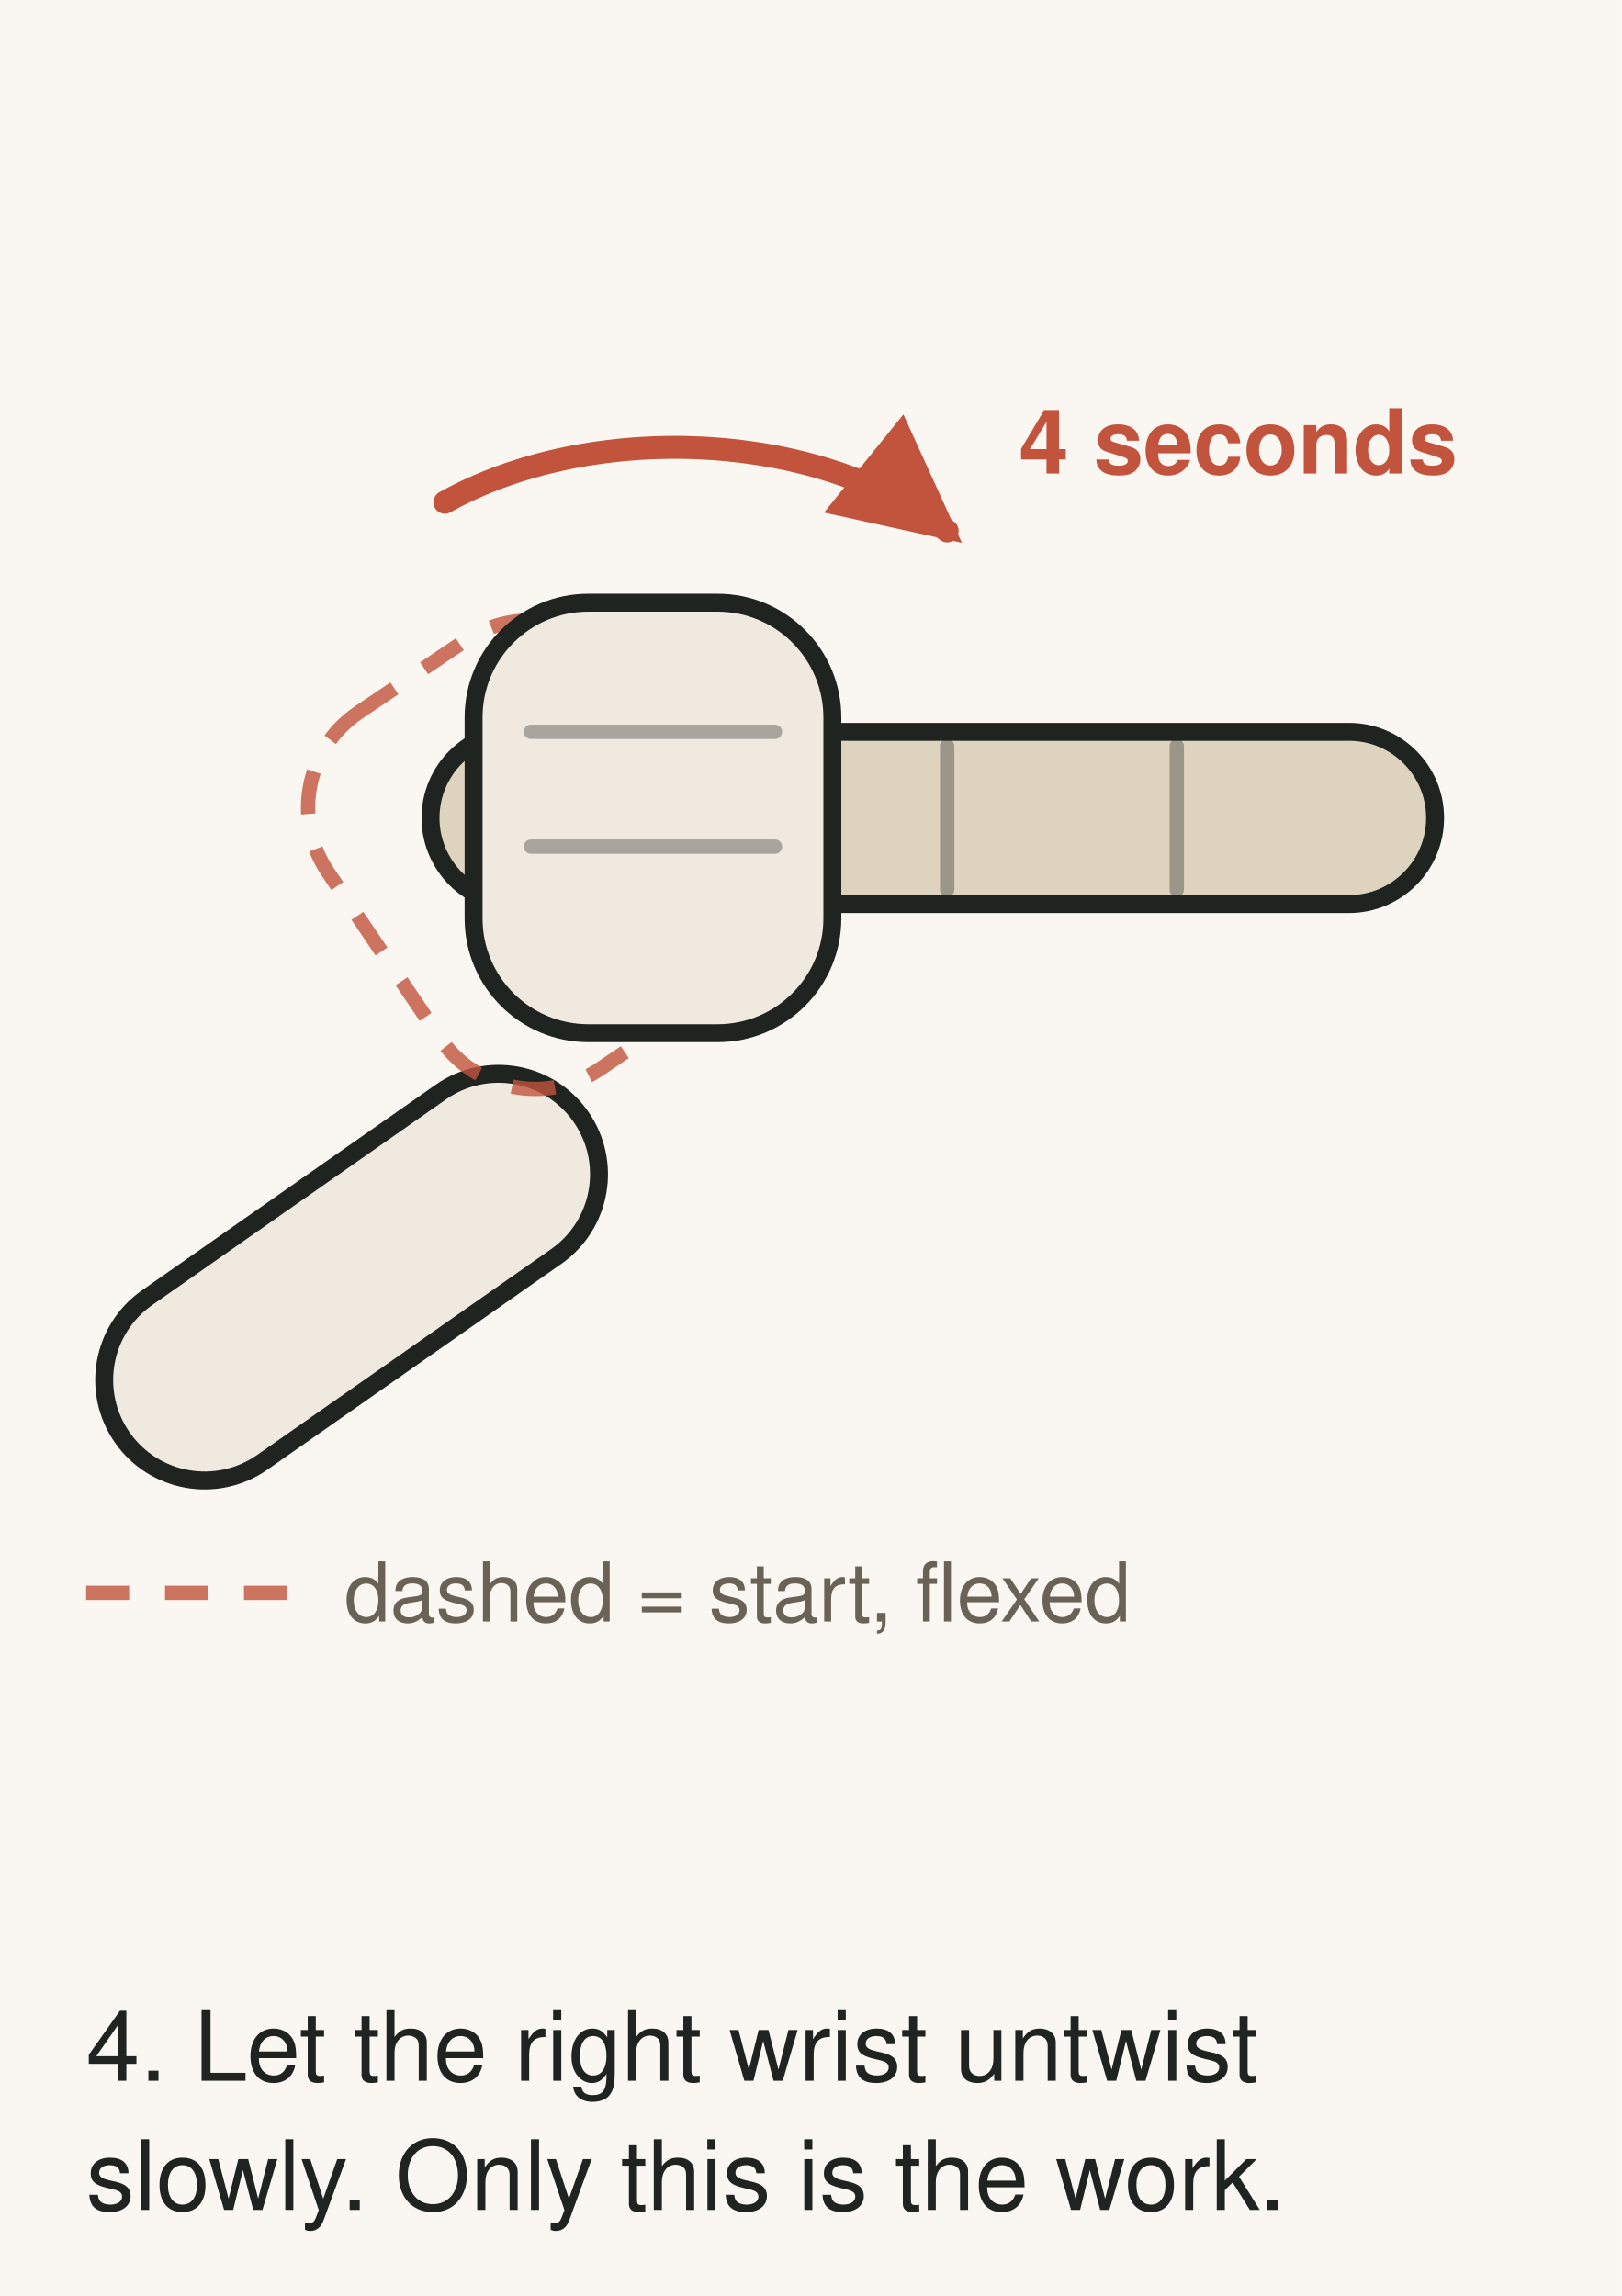
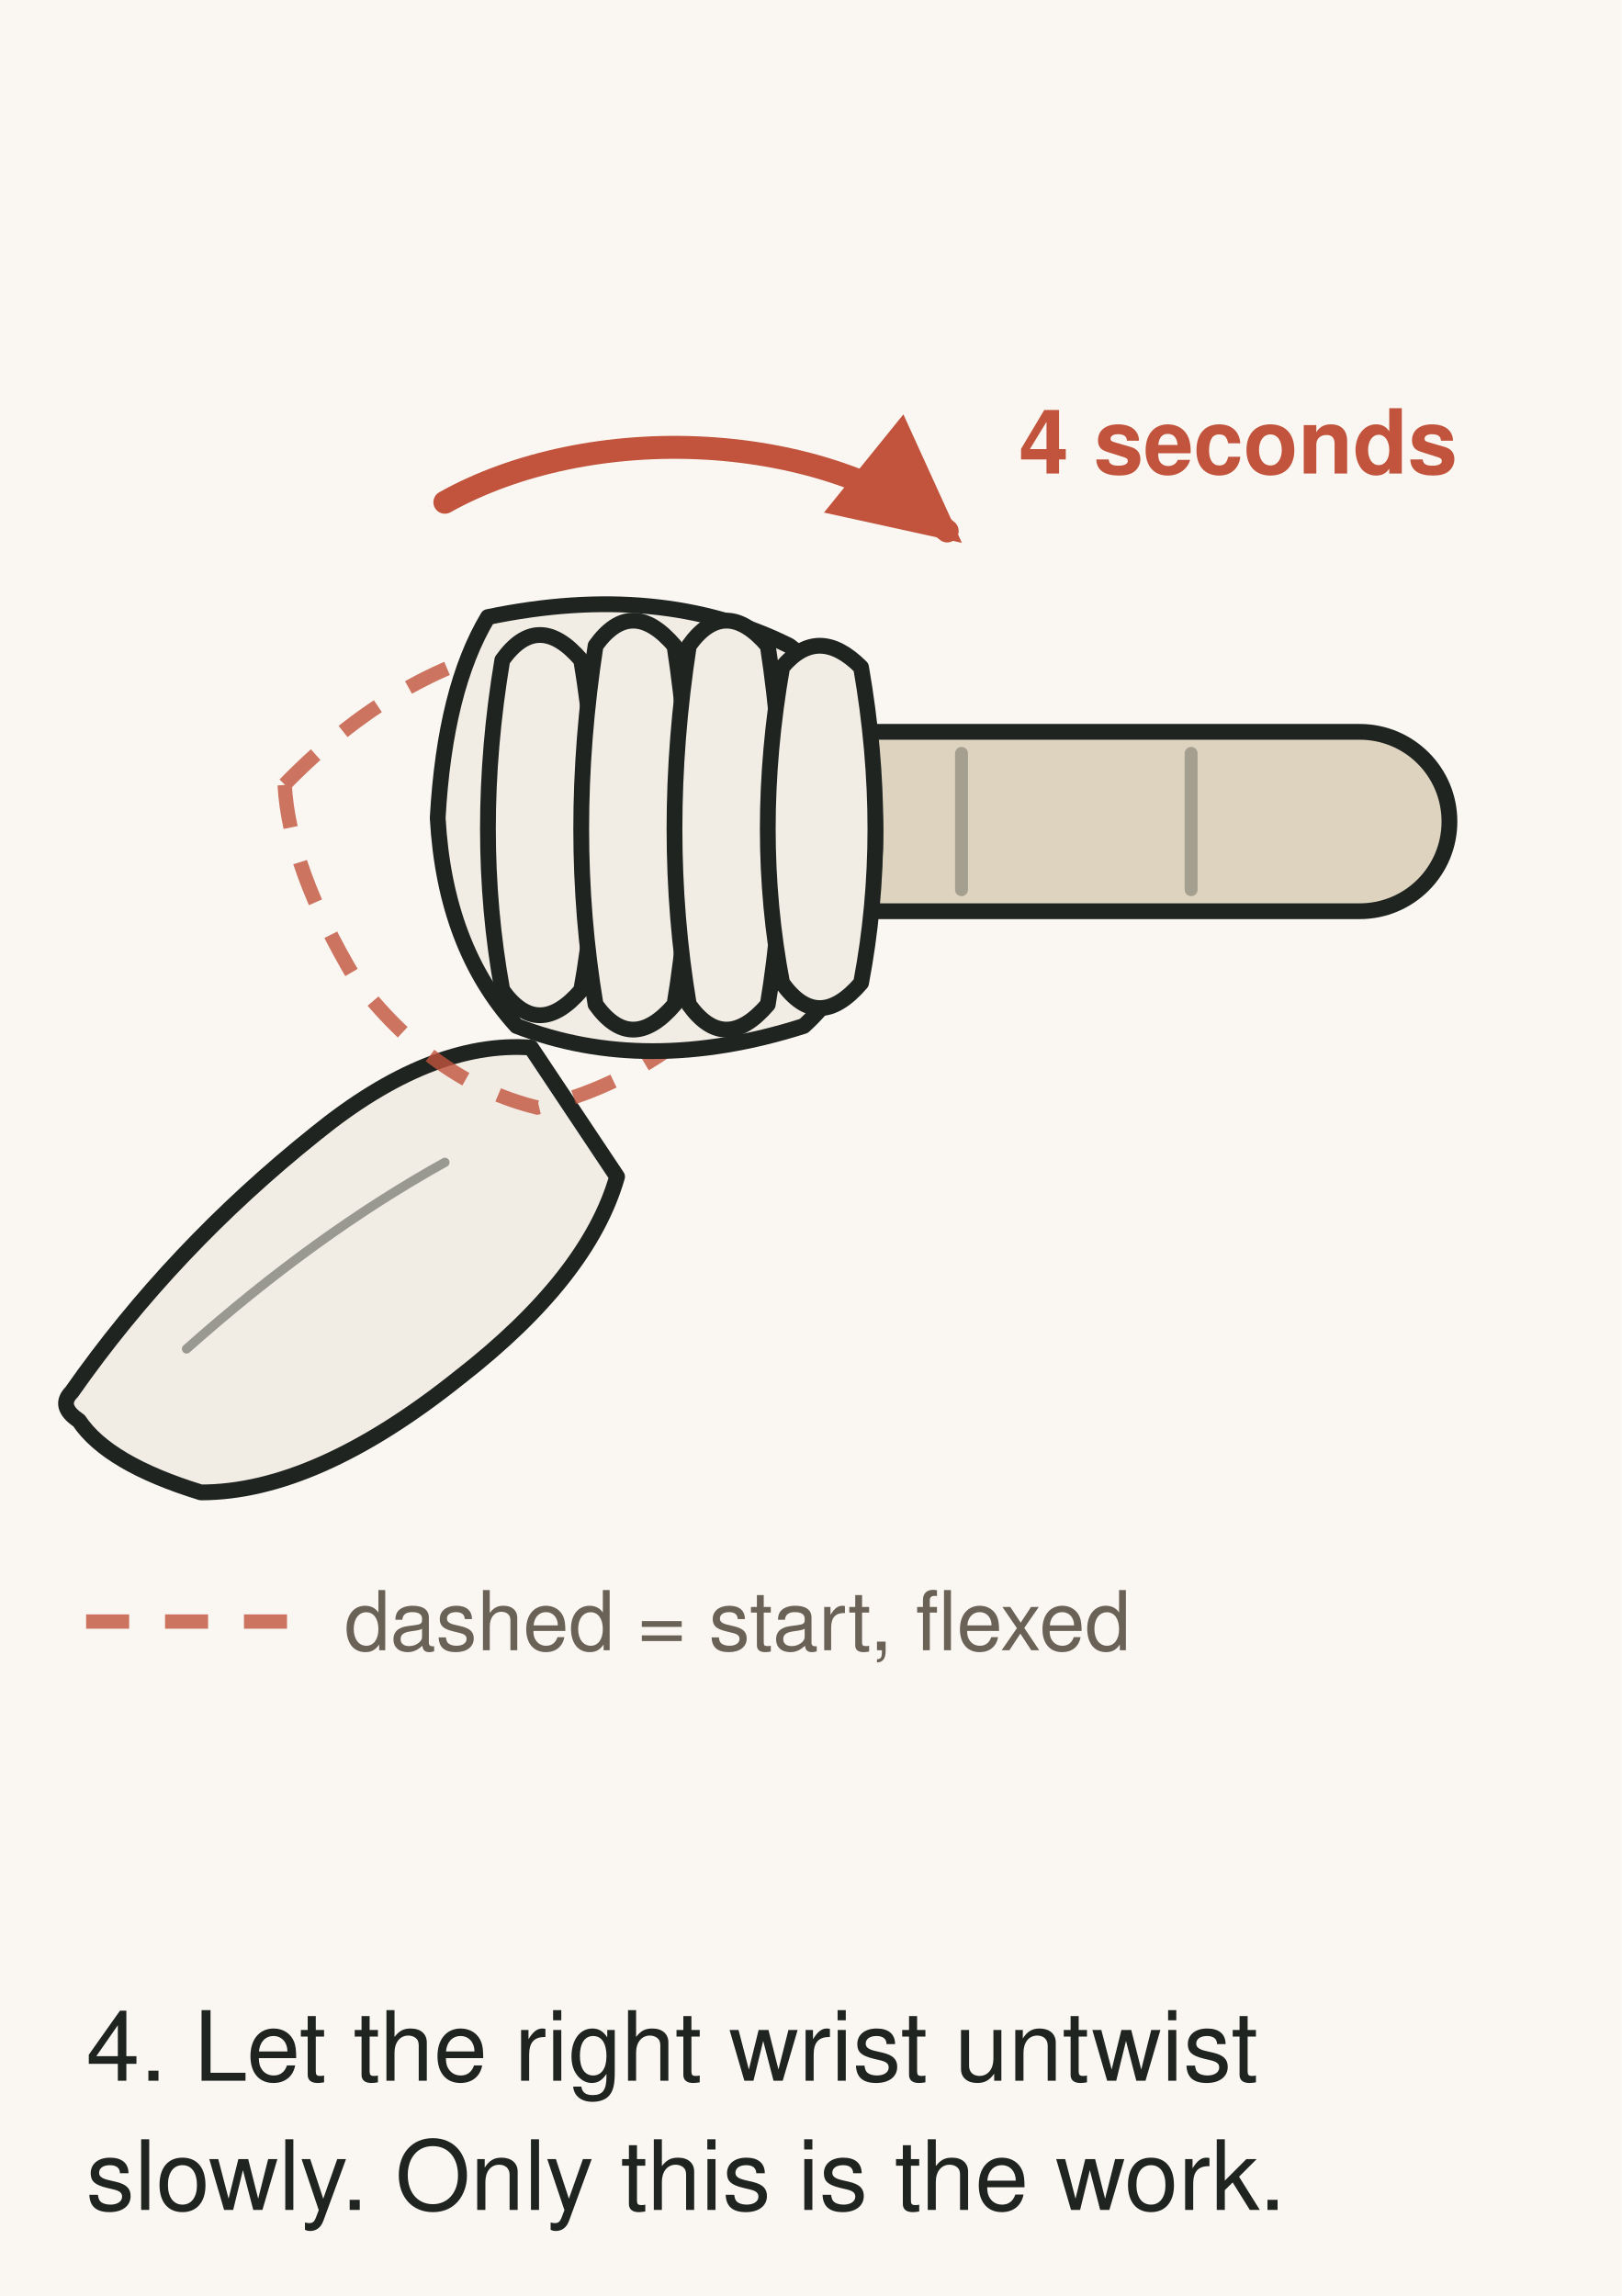
<svg xmlns="http://www.w3.org/2000/svg" viewBox="766 74 226 320" role="img" aria-label="reverse-tyler-twist step 4">
  <style>
    .bg{fill:#FAF7F2}
-     .limb{fill:#EFE9DF;stroke:#1F2421;stroke-width:2.5;stroke-linejoin:round}
-     .imp{fill:#DED3BF;stroke:#1F2421;stroke-width:2.5;stroke-linejoin:round}
-     .det{stroke:#1F2421;fill:none;stroke-width:2;stroke-linecap:round;opacity:.35}
+     .lm{fill:#F2EDE4;stroke:#1F2421;stroke-width:2.2;stroke-linejoin:round;stroke-linecap:round}
+     .im{fill:#DED3BF;stroke:#1F2421;stroke-width:2.2;stroke-linejoin:round}
+     .ct{fill:none;stroke:#1F2421;stroke-width:1.3;opacity:.42;stroke-linecap:round}
+     .det{stroke:#1F2421;fill:none;stroke-width:1.8;stroke-linecap:round;opacity:.3}
    .acc{stroke:#C2543D;fill:none;stroke-width:3.2;stroke-linecap:round}
-     .lead{stroke:#C2543D;fill:none;stroke-width:1.4;opacity:.7}
+     .lead{stroke:#C2543D;fill:none;stroke-width:1.4;opacity:.72}
    .ghost{fill:none;stroke:#C2543D;stroke-width:2;stroke-dasharray:6 5;opacity:.8}
    .t{font-family:-apple-system,BlinkMacSystemFont,'Segoe UI',Helvetica,Arial,sans-serif;fill:#1F2421}
    .h{font-size:22px;font-weight:700}
    .sub{font-size:13.5px;fill:#6B6257}
    .cap{font-size:13.5px}
    .lab{font-size:11.5px;fill:#6B6257}
    .accT{font-size:12.5px;font-weight:700;fill:#C2543D}
    .dose{font-size:13px;fill:#4A443C}
    .div{stroke:#E2D9CB;stroke-width:1.5}
  </style>
  <marker id="ar" viewBox="0 0 10 10" refX="8.5" refY="5" markerWidth="5.5" markerHeight="5.5" orient="auto-start-reverse">
    <path d="M0,0 L10,5 L0,10 z" fill="#C2543D" />
  </marker>
  <rect x="766" y="74" width="226" height="320" fill="#FAF7F2" />
  <g>
-     <rect class="imp" x="826" y="176" width="140" height="24" rx="12" />
-     <line class="det" x1="898" y1="178" x2="898" y2="198" />
-     <line class="det" x1="930" y1="178" x2="930" y2="198" />
-     <rect class="limb" x="776" y="238" width="78" height="28" rx="14" transform="rotate(-35 815 252)" />
-     <rect class="ghost" x="832" y="158" width="50" height="60" rx="16" transform="rotate(-34 857 218)" />
-     <rect class="limb" x="832" y="158" width="50" height="60" rx="16" />
-     <line class="det" x1="840" y1="176" x2="874" y2="176" />
-     <line class="det" x1="840" y1="192" x2="874" y2="192" />
+     <rect class="im" x="828" y="176" width="140" height="25" rx="12.5" />
+     <line class="det" x1="900" y1="179" x2="900" y2="198" />
+     <line class="det" x1="932" y1="179" x2="932" y2="198" />
+     <path class="lm" d="M776,268 Q790,248 810,232 Q826,219 840,220 L852,238 Q848,252 830,266 Q810,282 794,282 Q781,278 777,272 Q774,270 776,268 Z" />
+     <path class="ct" d="M792,262 Q810,246 828,236" />
+     <g class="ghost" transform="rotate(-34 858 218)">
+       <path d="M834,160 Q858,155 876,164 Q888,173 888,190 Q888,208 878,217 Q856,224 838,217 Q828,206 827,188 Q828,170 834,160 Z" />
+     </g>
+     <path class="lm" d="M834,160 Q858,155 876,164 Q888,173 888,190 Q888,208 878,217 Q856,224 838,217 Q828,206 827,188 Q828,170 834,160 Z" />
+     <path class="lm" d="M836,166 Q832,190 836,212 Q841,219 847,212 Q851,190 847,166 Q841,159 836,166 Z" />
+     <path class="lm" d="M849,164 Q845,190 849,214 Q854,221 860,214 Q864,190 860,164 Q854,157 849,164 Z" />
+     <path class="lm" d="M862,164 Q858,190 862,214 Q867,221 873,214 Q877,190 873,164 Q867,157 862,164 Z" />
+     <path class="lm" d="M875,167 Q871,190 875,211 Q880,218 886,211 Q890,190 886,167 Q880,161 875,167 Z" />
    <path class="acc" d="M828,144 A48,30 0 0 1 898,148" marker-end="url(#ar)" />
    <text class="t accT" x="908" y="140">4 seconds</text>
-     <line class="ghost" x1="778" y1="296" x2="806" y2="296" />
-     <text class="t lab" x="814" y="300">dashed = start, flexed</text>
+     <line class="ghost" x1="778" y1="300" x2="806" y2="300" />
+     <text class="t lab" x="814" y="304">dashed = start, flexed</text>
    <text class="t cap" x="778" y="364">4. Let the right wrist untwist</text>
    <text class="t cap" x="778" y="382">slowly. Only this is the work.</text>
  </g>
</svg>
